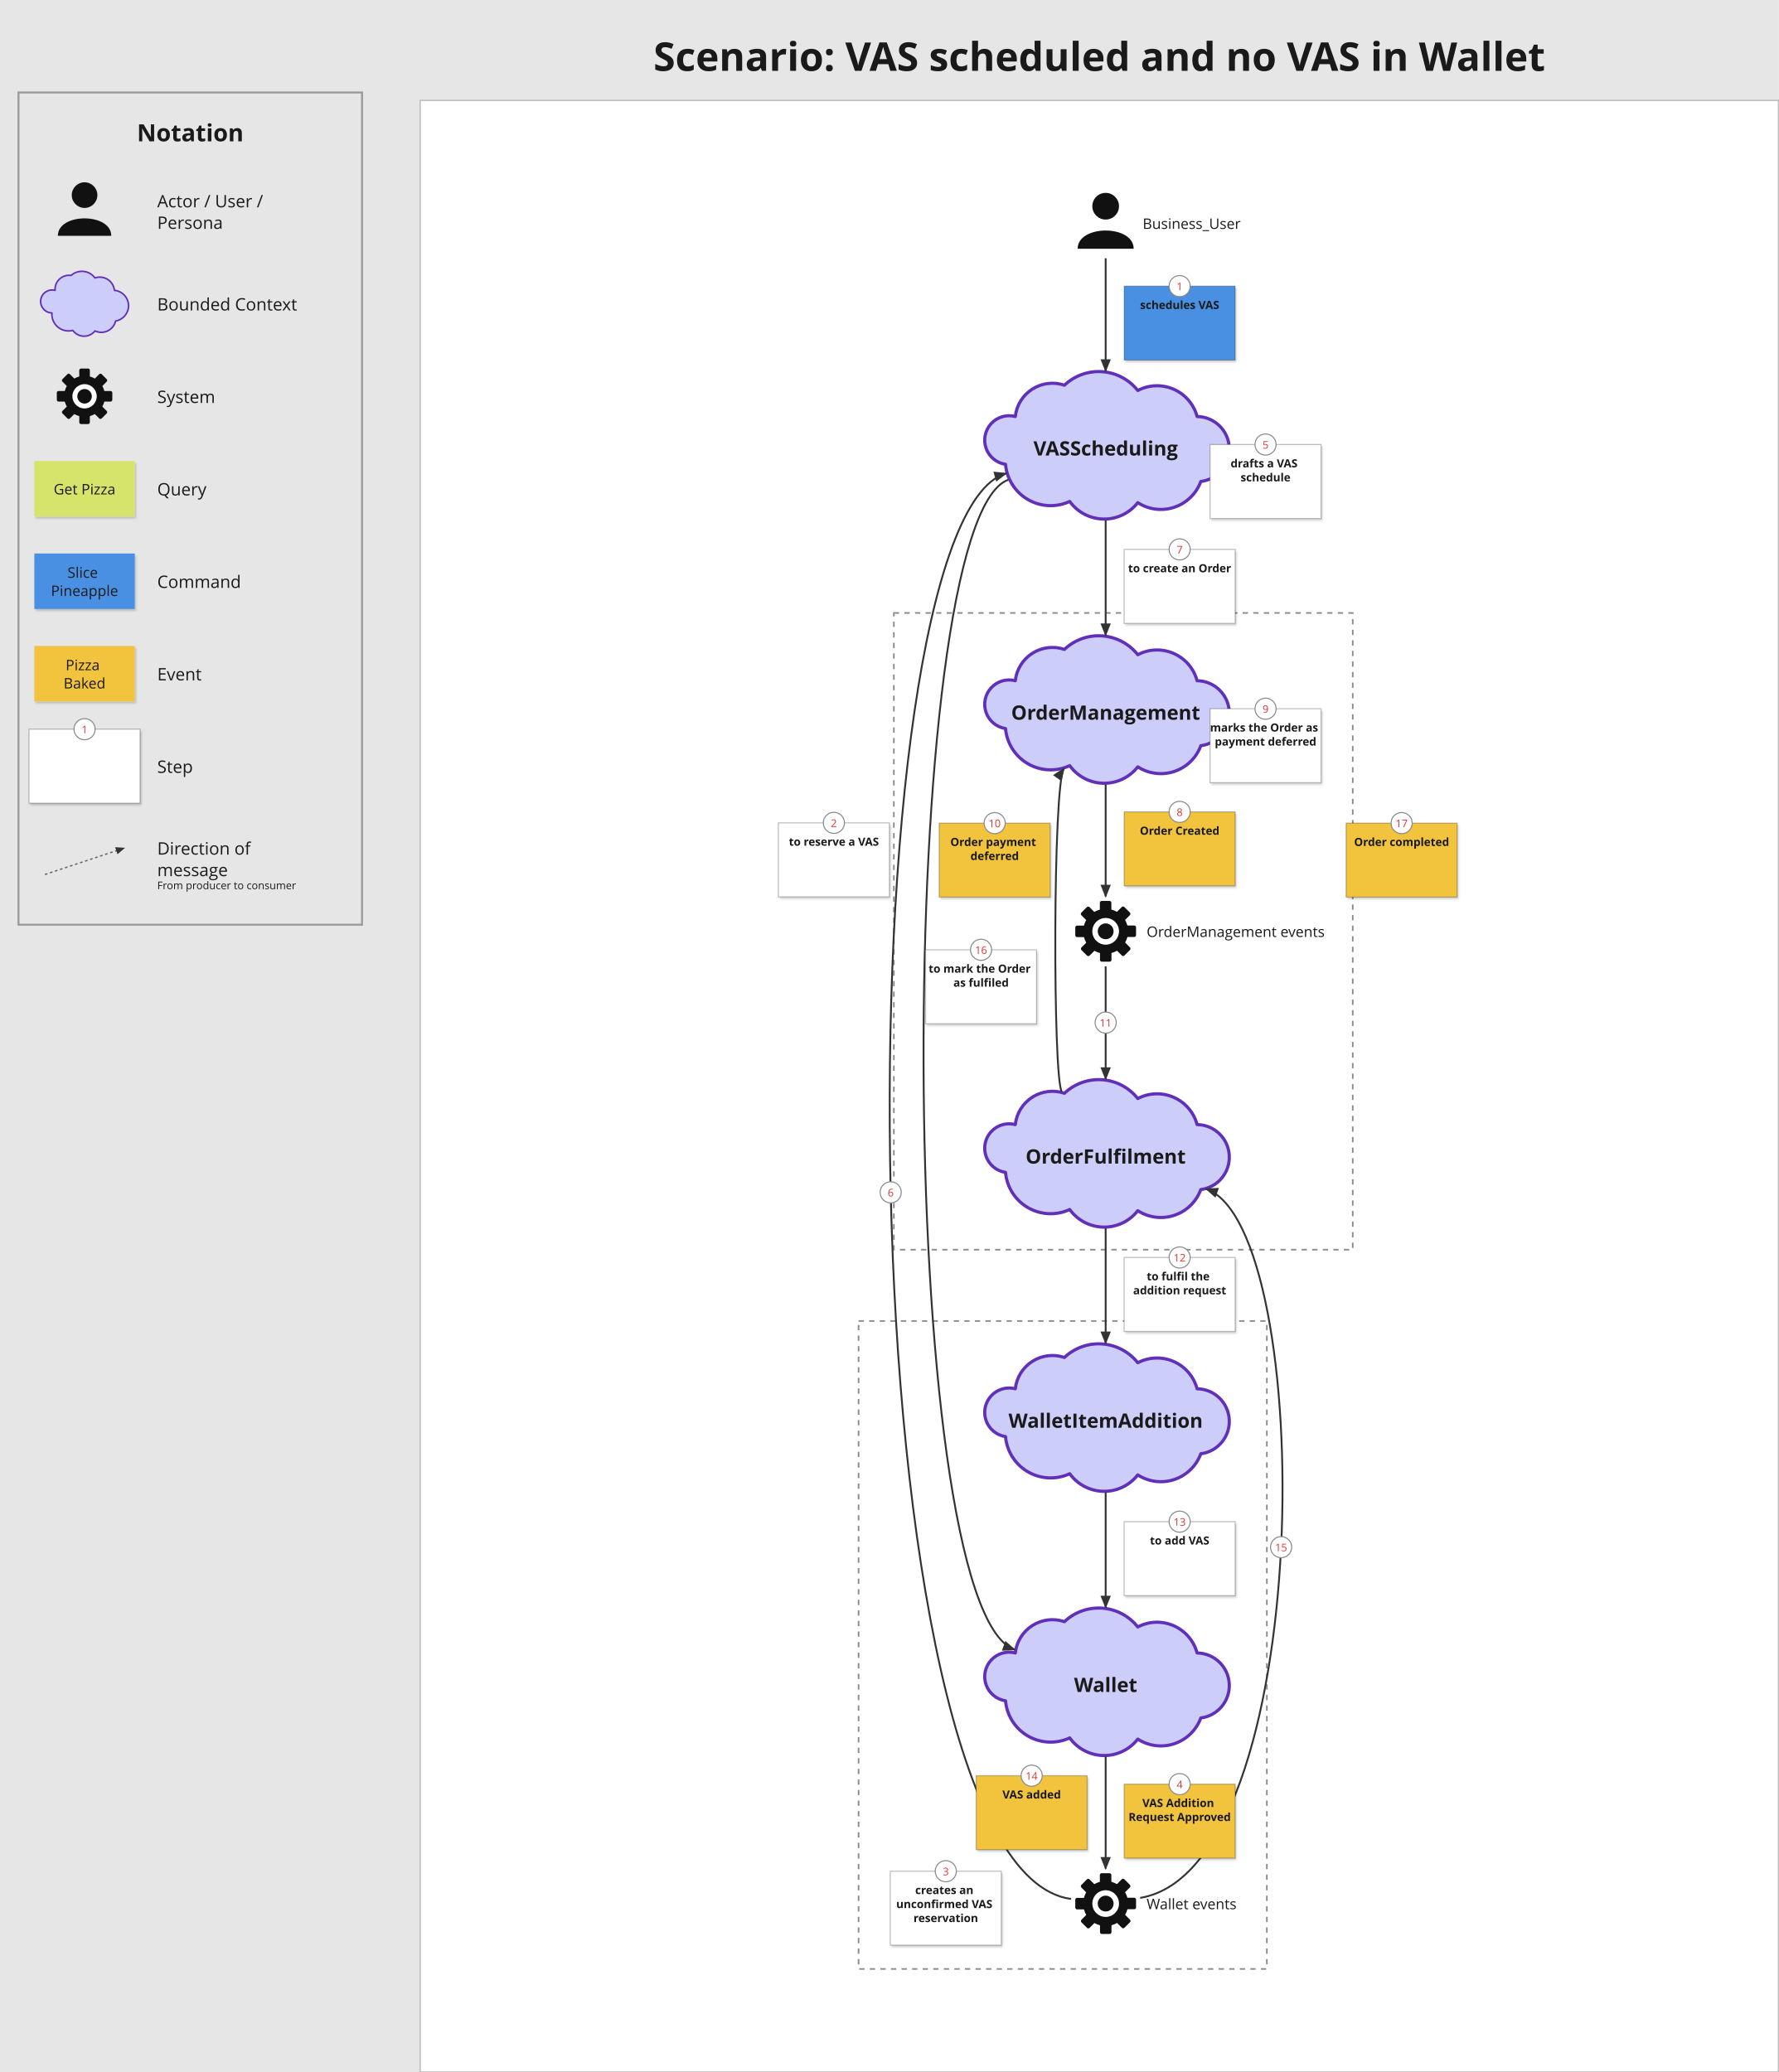
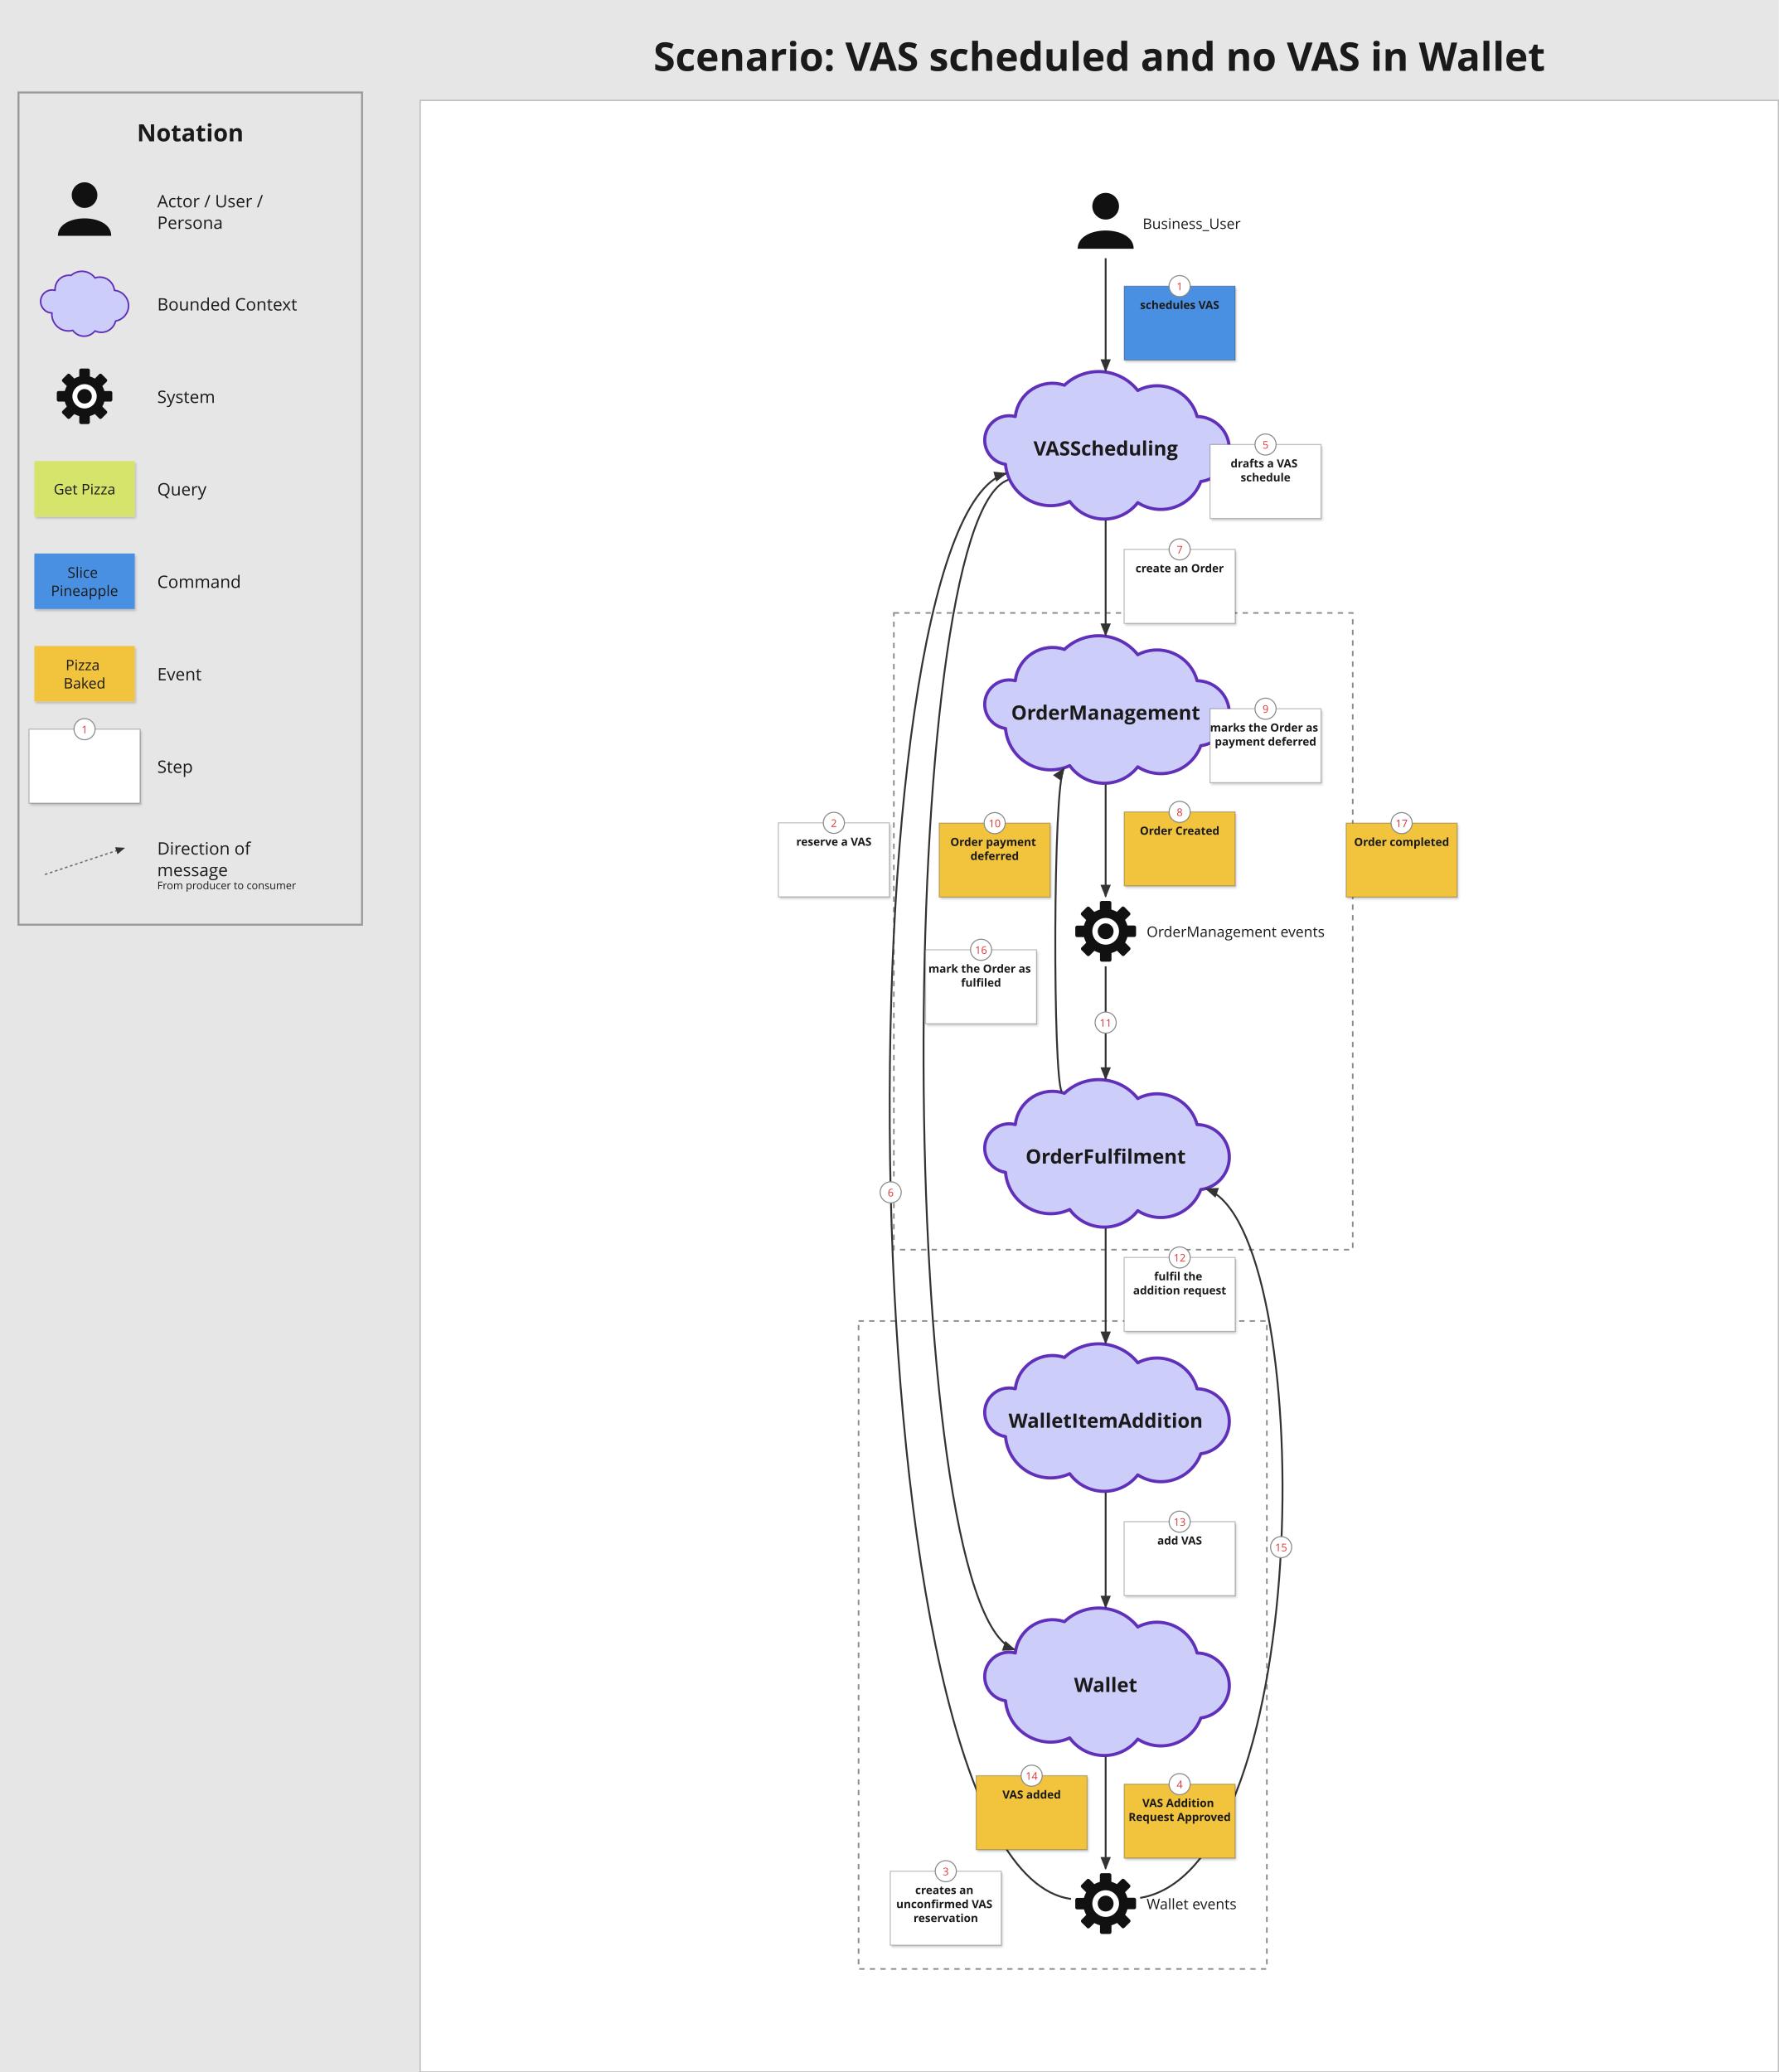
<svg xmlns="http://www.w3.org/2000/svg" width="1346" height="1568.5" viewBox="0 0 1346 1568.5" font-family="'Open Sans', Arial, Helvetica, sans-serif">
  <defs>
    <filter id="shadow" x="-20%" y="-20%" width="150%" height="160%">
      <feDropShadow dx="1" dy="1.5" stdDeviation="1" flood-opacity="0.18" />
    </filter>
    <marker id="arrow" viewBox="0 0 10 10" refX="9" refY="5" markerWidth="7" markerHeight="7" orient="auto-start-reverse">
      <path d="M0,1L10,5L0,9Z" fill="#333" />
    </marker>
    <marker id="arrow-grey" viewBox="0 0 10 10" refX="9" refY="5" markerWidth="7" markerHeight="7" orient="auto-start-reverse">
      <path d="M0,1L10,5L0,9Z" fill="#9a9a9a" />
    </marker>
  </defs>
  <rect width="1346" height="1568.5" fill="#e6e6e6" />
  <text x="832" y="42" font-size="30" font-weight="700" text-anchor="middle" dominant-baseline="central" fill="#1a1a1a">
    <tspan x="832" dy="0">Scenario: VAS scheduled and no VAS in Wallet</tspan>
  </text>
  <rect x="318" y="76" width="1028" height="1492.5" fill="#fff" stroke="#bdbdbd" />
  <g transform="translate(14,70)">
    <rect width="260" height="630" fill="#e6e6e6" stroke="#9a9a9a" stroke-width="1.5" />
    <text x="130" y="30" font-size="18" font-weight="700" text-anchor="middle" dominant-baseline="central" fill="#1a1a1a">
      <tspan x="130" dy="0">Notation</tspan>
    </text>
    <g transform="translate(50,90)">
      <circle cy="-12.3" r="9.7" fill="#111" />
      <path fill="#111" d="M-20.2,18.5C-20.2,0.9 20.2,0.9 20.2,18.5Z" />
    </g>
    <text x="105" y="81.9" font-size="13" font-weight="400" text-anchor="start" dominant-baseline="central" fill="#1a1a1a">
      <tspan x="105" dy="0">Actor / User /</tspan>
      <tspan x="105" dy="16.3">Persona</tspan>
    </text>
    <g transform="translate(50,160)">
      <path d="M-22.3,-10.2A10.6,10.6 0 0,1 -10.2,-21.5A12.3,12.3 0 0,1 7.9,-19.6A11.1,11.1 0 0,1 22.6,-10.2A11.7,11.7 0 0,1 23.5,13A11.1,11.1 0 0,1 7.9,20.5A10.5,10.5 0 0,1 -8.9,20.1A12.6,12.6 0 0,1 -24.7,6.9A8.7,8.7 0 1,1 -22.3,-10.2Z" fill="#cdcdfa" stroke="#6130b8" stroke-width="1.2" stroke-linejoin="round" />
    </g>
    <text x="105" y="160" font-size="13" font-weight="400" text-anchor="start" dominant-baseline="central" fill="#1a1a1a">
      <tspan x="105" dy="0">Bounded Context</tspan>
    </text>
    <g transform="translate(50,230)">
      <circle r="15.5" fill="#111" />
      <rect x="-4" y="-21" width="8" height="8.4" rx="1.3" fill="#111" transform="rotate(0)" />
      <rect x="-4" y="-21" width="8" height="8.4" rx="1.3" fill="#111" transform="rotate(45)" />
      <rect x="-4" y="-21" width="8" height="8.4" rx="1.3" fill="#111" transform="rotate(90)" />
      <rect x="-4" y="-21" width="8" height="8.4" rx="1.3" fill="#111" transform="rotate(135)" />
      <rect x="-4" y="-21" width="8" height="8.4" rx="1.3" fill="#111" transform="rotate(180)" />
      <rect x="-4" y="-21" width="8" height="8.4" rx="1.3" fill="#111" transform="rotate(225)" />
      <rect x="-4" y="-21" width="8" height="8.4" rx="1.3" fill="#111" transform="rotate(270)" />
      <rect x="-4" y="-21" width="8" height="8.4" rx="1.3" fill="#111" transform="rotate(315)" />
      <circle r="9.2" fill="#fff" />
      <circle r="5.5" fill="#111" />
    </g>
    <text x="105" y="230" font-size="13" font-weight="400" text-anchor="start" dominant-baseline="central" fill="#1a1a1a">
      <tspan x="105" dy="0">System</tspan>
    </text>
    <g transform="translate(50,300)">
      <rect x="-38" y="-21" width="76" height="42" fill="#d6e46c" filter="url(#shadow)" />
      <text x="0" y="0" font-size="11" font-weight="400" text-anchor="middle" dominant-baseline="central" fill="#1a1a1a">
        <tspan x="0" dy="0">Get Pizza</tspan>
      </text>
    </g>
    <text x="105" y="300" font-size="13" font-weight="400" text-anchor="start" dominant-baseline="central" fill="#1a1a1a">
      <tspan x="105" dy="0">Query</tspan>
    </text>
    <g transform="translate(50,370)">
      <rect x="-38" y="-21" width="76" height="42" fill="#4a90e2" filter="url(#shadow)" />
      <text x="0" y="-6.9" font-size="11" font-weight="400" text-anchor="middle" dominant-baseline="central" fill="#1a1a1a">
        <tspan x="0" dy="0">Slice</tspan>
        <tspan x="0" dy="13.8">Pineapple</tspan>
      </text>
    </g>
    <text x="105" y="370" font-size="13" font-weight="400" text-anchor="start" dominant-baseline="central" fill="#1a1a1a">
      <tspan x="105" dy="0">Command</tspan>
    </text>
    <g transform="translate(50,440)">
      <rect x="-38" y="-21" width="76" height="42" fill="#f2c33c" filter="url(#shadow)" />
      <text x="0" y="-6.9" font-size="11" font-weight="400" text-anchor="middle" dominant-baseline="central" fill="#1a1a1a">
        <tspan x="0" dy="0">Pizza</tspan>
        <tspan x="0" dy="13.8">Baked</tspan>
      </text>
    </g>
    <text x="105" y="440" font-size="13" font-weight="400" text-anchor="start" dominant-baseline="central" fill="#1a1a1a">
      <tspan x="105" dy="0">Event</tspan>
    </text>
    <g transform="translate(50,510)">
      <rect x="-42" y="-28" width="84" height="56" fill="#ffffff" stroke="rgba(0,0,0,.25)" stroke-width="0.8" filter="url(#shadow)" />
      <circle cy="-28" r="8" fill="#fff" stroke="#8a8a8a" stroke-width="0.8" />
      <text x="0" y="-28" font-size="8" font-weight="400" text-anchor="middle" dominant-baseline="central" fill="#d33">
        <tspan x="0" dy="0">1</tspan>
      </text>
    </g>
    <text x="105" y="510" font-size="13" font-weight="400" text-anchor="start" dominant-baseline="central" fill="#1a1a1a">
      <tspan x="105" dy="0">Step</tspan>
    </text>
    <g transform="translate(50,580)">
      <path d="M-30,12L30,-8" stroke="#666" stroke-dasharray="2 2" marker-end="url(#arrow)" />
    </g>
    <text x="105" y="571.9" font-size="13" font-weight="400" text-anchor="start" dominant-baseline="central" fill="#1a1a1a">
      <tspan x="105" dy="0">Direction of</tspan>
      <tspan x="105" dy="16.3">message</tspan>
    </text>
    <text x="105" y="600" font-size="8" font-weight="400" text-anchor="start" dominant-baseline="central" fill="#1a1a1a">
      <tspan x="105" dy="0">From producer to consumer</tspan>
    </text>
  </g>
  <g transform="translate(681.8,86)">
    <rect x="-5.3" y="378" width="347.3" height="482" fill="none" stroke="#8a8a8a" stroke-width="1.2" stroke-dasharray="4 4" />
    <rect x="-32" y="914" width="309" height="490.5" fill="none" stroke="#8a8a8a" stroke-width="1.2" stroke-dasharray="4 4" />
    <g transform="translate(155,83)">
      <circle cy="-12.9" r="10.1" fill="#111" />
      <path fill="#111" d="M-21.2,19.3C-21.2,0.9 21.2,0.9 21.2,19.3Z" />
    </g>
    <g transform="translate(155,787)">
      <path d="M-68.4,-21.7A28.3,28.3 0 0,1 -31.2,-45.4A37.7,37.7 0 0,1 24.3,-41.4A31.4,31.4 0 0,1 69.2,-21.7A24.7,24.7 0 0,1 72,27.5A32.2,32.2 0 0,1 24.3,43.5A32.2,32.2 0 0,1 -27.2,42.6A34.3,34.3 0 0,1 -75.8,14.5A18.5,18.5 0 1,1 -68.4,-21.7Z" fill="#cdcdfa" stroke="#6130b8" stroke-width="2.4" stroke-linejoin="round" />
    </g>
    <text x="155" y="789" font-size="15" font-weight="700" text-anchor="middle" dominant-baseline="central" fill="#1a1a1a">
      <tspan x="155" dy="0">OrderFulfilment</tspan>
    </text>
    <g transform="translate(155,451)">
      <path d="M-68.4,-21.7A28.3,28.3 0 0,1 -31.2,-45.4A37.7,37.7 0 0,1 24.3,-41.4A31.4,31.4 0 0,1 69.2,-21.7A24.7,24.7 0 0,1 72,27.5A32.2,32.2 0 0,1 24.3,43.5A32.2,32.2 0 0,1 -27.2,42.6A34.3,34.3 0 0,1 -75.8,14.5A18.5,18.5 0 1,1 -68.4,-21.7Z" fill="#cdcdfa" stroke="#6130b8" stroke-width="2.4" stroke-linejoin="round" />
    </g>
    <text x="155" y="453" font-size="15" font-weight="700" text-anchor="middle" dominant-baseline="central" fill="#1a1a1a">
      <tspan x="155" dy="0">OrderManagement</tspan>
    </text>
    <g transform="translate(155,251)">
      <path d="M-68.4,-21.7A28.3,28.3 0 0,1 -31.2,-45.4A37.7,37.7 0 0,1 24.3,-41.4A31.4,31.4 0 0,1 69.2,-21.7A24.7,24.7 0 0,1 72,27.5A32.2,32.2 0 0,1 24.3,43.5A32.2,32.2 0 0,1 -27.2,42.6A34.3,34.3 0 0,1 -75.8,14.5A18.5,18.5 0 1,1 -68.4,-21.7Z" fill="#cdcdfa" stroke="#6130b8" stroke-width="2.4" stroke-linejoin="round" />
    </g>
    <text x="155" y="253" font-size="15" font-weight="700" text-anchor="middle" dominant-baseline="central" fill="#1a1a1a">
      <tspan x="155" dy="0">VASScheduling</tspan>
    </text>
    <g transform="translate(155,1187)">
      <path d="M-68.4,-21.7A28.3,28.3 0 0,1 -31.2,-45.4A37.7,37.7 0 0,1 24.3,-41.4A31.4,31.4 0 0,1 69.2,-21.7A24.7,24.7 0 0,1 72,27.5A32.2,32.2 0 0,1 24.3,43.5A32.2,32.2 0 0,1 -27.2,42.6A34.3,34.3 0 0,1 -75.8,14.5A18.5,18.5 0 1,1 -68.4,-21.7Z" fill="#cdcdfa" stroke="#6130b8" stroke-width="2.4" stroke-linejoin="round" />
    </g>
    <text x="155" y="1189" font-size="15" font-weight="700" text-anchor="middle" dominant-baseline="central" fill="#1a1a1a">
      <tspan x="155" dy="0">Wallet</tspan>
    </text>
    <g transform="translate(155,987)">
      <path d="M-68.4,-21.7A28.3,28.3 0 0,1 -31.2,-45.4A37.7,37.7 0 0,1 24.3,-41.4A31.4,31.4 0 0,1 69.2,-21.7A24.7,24.7 0 0,1 72,27.5A32.2,32.2 0 0,1 24.3,43.5A32.2,32.2 0 0,1 -27.2,42.6A34.3,34.3 0 0,1 -75.8,14.5A18.5,18.5 0 1,1 -68.4,-21.7Z" fill="#cdcdfa" stroke="#6130b8" stroke-width="2.4" stroke-linejoin="round" />
    </g>
    <text x="155" y="989" font-size="15" font-weight="700" text-anchor="middle" dominant-baseline="central" fill="#1a1a1a">
      <tspan x="155" dy="0">WalletItemAddition</tspan>
    </text>
    <g transform="translate(155,619)">
      <circle r="17" fill="#111" />
      <rect x="-4.4" y="-23" width="8.7" height="9.2" rx="1.4" fill="#111" transform="rotate(0)" />
      <rect x="-4.4" y="-23" width="8.7" height="9.2" rx="1.4" fill="#111" transform="rotate(45)" />
      <rect x="-4.4" y="-23" width="8.7" height="9.2" rx="1.4" fill="#111" transform="rotate(90)" />
      <rect x="-4.4" y="-23" width="8.7" height="9.2" rx="1.4" fill="#111" transform="rotate(135)" />
      <rect x="-4.4" y="-23" width="8.7" height="9.2" rx="1.4" fill="#111" transform="rotate(180)" />
      <rect x="-4.4" y="-23" width="8.7" height="9.2" rx="1.4" fill="#111" transform="rotate(225)" />
      <rect x="-4.4" y="-23" width="8.7" height="9.2" rx="1.4" fill="#111" transform="rotate(270)" />
      <rect x="-4.4" y="-23" width="8.7" height="9.2" rx="1.4" fill="#111" transform="rotate(315)" />
      <circle r="10.1" fill="#fff" />
      <circle r="6" fill="#111" />
    </g>
    <g transform="translate(155,1355)">
      <circle r="17" fill="#111" />
      <rect x="-4.4" y="-23" width="8.7" height="9.2" rx="1.4" fill="#111" transform="rotate(0)" />
      <rect x="-4.4" y="-23" width="8.7" height="9.2" rx="1.4" fill="#111" transform="rotate(45)" />
      <rect x="-4.4" y="-23" width="8.7" height="9.2" rx="1.4" fill="#111" transform="rotate(90)" />
      <rect x="-4.4" y="-23" width="8.7" height="9.2" rx="1.4" fill="#111" transform="rotate(135)" />
      <rect x="-4.4" y="-23" width="8.7" height="9.2" rx="1.4" fill="#111" transform="rotate(180)" />
      <rect x="-4.4" y="-23" width="8.7" height="9.2" rx="1.4" fill="#111" transform="rotate(225)" />
      <rect x="-4.4" y="-23" width="8.7" height="9.2" rx="1.4" fill="#111" transform="rotate(270)" />
      <rect x="-4.4" y="-23" width="8.7" height="9.2" rx="1.4" fill="#111" transform="rotate(315)" />
      <circle r="10.1" fill="#fff" />
      <circle r="6" fill="#111" />
    </g>
    <path d="M155,109.5C155,152.1 155,152.1 155,194.8" fill="none" stroke="#333" stroke-width="1.4" marker-end="url(#arrow)" />
    <path d="M81.3,277.2C-5,307.8 -5,1130.8 86.1,1162.8" fill="none" stroke="#333" stroke-width="1.4" marker-end="url(#arrow)" />
    <path d="M155,1243.8C155,1286.2 155,1286.2 155,1328.6" fill="none" stroke="#333" stroke-width="1.4" marker-end="url(#arrow)" />
    <path d="M128.8,1351.5C-45,1328.6 -45,307.8 79.6,272.4" fill="none" stroke="#333" stroke-width="1.4" marker-end="url(#arrow)" />
    <path d="M155,307.8C155,351.3 155,351.3 155,394.8" fill="none" stroke="#333" stroke-width="1.4" marker-end="url(#arrow)" />
    <path d="M155,507.8C155,550.2 155,550.2 155,592.6" fill="none" stroke="#333" stroke-width="1.4" marker-end="url(#arrow)" />
    <path d="M155,645.5C155,688.1 155,688.1 155,730.8" fill="none" stroke="#333" stroke-width="1.4" marker-end="url(#arrow)" />
    <path d="M155,843.8C155,887.3 155,887.3 155,930.8" fill="none" stroke="#333" stroke-width="1.4" marker-end="url(#arrow)" />
    <path d="M155,1043.8C155,1087.3 155,1087.3 155,1130.8" fill="none" stroke="#333" stroke-width="1.4" marker-end="url(#arrow)" />
    <path d="M181.1,1350.7C315,1328.6 315,843.8 231.1,814" fill="none" stroke="#333" stroke-width="1.4" marker-end="url(#arrow)" />
    <path d="M121.8,740.4C115,730.8 115,507.8 123.4,495.8" fill="none" stroke="#333" stroke-width="1.4" marker-end="url(#arrow)" />
    <g transform="translate(-7.7,816.6)">
      <circle r="8" fill="#fff" stroke="#8a8a8a" stroke-width="0.8" />
      <text x="0" y="0" font-size="8" font-weight="400" text-anchor="middle" dominant-baseline="central" fill="#d33">
        <tspan x="0" dy="0">6</tspan>
      </text>
    </g>
    <g transform="translate(155,688.1)">
      <circle r="8" fill="#fff" stroke="#8a8a8a" stroke-width="0.8" />
      <text x="0" y="0" font-size="8" font-weight="400" text-anchor="middle" dominant-baseline="central" fill="#d33">
        <tspan x="0" dy="0">11</tspan>
      </text>
    </g>
    <g transform="translate(287.8,1085.2)">
      <circle r="8" fill="#fff" stroke="#8a8a8a" stroke-width="0.8" />
      <text x="0" y="0" font-size="8" font-weight="400" text-anchor="middle" dominant-baseline="central" fill="#d33">
        <tspan x="0" dy="0">15</tspan>
      </text>
    </g>
    <g transform="translate(211,158.6)">
      <rect x="-42" y="-28" width="84" height="56" fill="#4a90e2" stroke="rgba(0,0,0,.25)" stroke-width="0.8" filter="url(#shadow)" />
      <text x="0" y="-14" font-size="8.5" font-weight="700" text-anchor="middle" dominant-baseline="central" fill="#1a1a1a">
        <tspan x="0" dy="0">schedules VAS</tspan>
      </text>
      <circle cy="-28" r="8" fill="#fff" stroke="#8a8a8a" stroke-width="0.8" />
      <text x="0" y="-28" font-size="8" font-weight="400" text-anchor="middle" dominant-baseline="central" fill="#d33">
        <tspan x="0" dy="0">1</tspan>
      </text>
    </g>
    <g transform="translate(-50.7,564.9)">
      <rect x="-42" y="-28" width="84" height="56" fill="#ffffff" stroke="rgba(0,0,0,.25)" stroke-width="0.8" filter="url(#shadow)" />
      <text x="0" y="-14" font-size="8.5" font-weight="700" text-anchor="middle" dominant-baseline="central" fill="#1a1a1a">
-         <tspan x="0" dy="0">to reserve a VAS</tspan>
+         <tspan x="0" dy="0">reserve a VAS</tspan>
      </text>
      <circle cy="-28" r="8" fill="#fff" stroke="#8a8a8a" stroke-width="0.8" />
      <text x="0" y="-28" font-size="8" font-weight="400" text-anchor="middle" dominant-baseline="central" fill="#d33">
        <tspan x="0" dy="0">2</tspan>
      </text>
    </g>
    <g transform="translate(34,1358.5)">
      <rect x="-42" y="-28" width="84" height="56" fill="#ffffff" stroke="rgba(0,0,0,.25)" stroke-width="0.8" filter="url(#shadow)" />
      <text x="0" y="-14" font-size="8.5" font-weight="700" text-anchor="middle" dominant-baseline="central" fill="#1a1a1a">
        <tspan x="0" dy="0">creates an</tspan>
        <tspan x="0" dy="10.6">unconfirmed VAS</tspan>
        <tspan x="0" dy="10.6">reservation</tspan>
      </text>
      <circle cy="-28" r="8" fill="#fff" stroke="#8a8a8a" stroke-width="0.8" />
      <text x="0" y="-28" font-size="8" font-weight="400" text-anchor="middle" dominant-baseline="central" fill="#d33">
        <tspan x="0" dy="0">3</tspan>
      </text>
    </g>
    <g transform="translate(211,1292.6)">
      <rect x="-42" y="-28" width="84" height="56" fill="#f2c33c" stroke="rgba(0,0,0,.25)" stroke-width="0.8" filter="url(#shadow)" />
      <text x="0" y="-14" font-size="8.5" font-weight="700" text-anchor="middle" dominant-baseline="central" fill="#1a1a1a">
        <tspan x="0" dy="0">VAS Addition</tspan>
        <tspan x="0" dy="10.6">Request Approved</tspan>
      </text>
      <circle cy="-28" r="8" fill="#fff" stroke="#8a8a8a" stroke-width="0.8" />
      <text x="0" y="-28" font-size="8" font-weight="400" text-anchor="middle" dominant-baseline="central" fill="#d33">
        <tspan x="0" dy="0">4</tspan>
      </text>
    </g>
    <g transform="translate(99,1286.2)">
      <rect x="-42" y="-28" width="84" height="56" fill="#f2c33c" stroke="rgba(0,0,0,.25)" stroke-width="0.8" filter="url(#shadow)" />
      <text x="0" y="-14" font-size="8.5" font-weight="700" text-anchor="middle" dominant-baseline="central" fill="#1a1a1a">
        <tspan x="0" dy="0">VAS added</tspan>
      </text>
      <circle cy="-28" r="8" fill="#fff" stroke="#8a8a8a" stroke-width="0.8" />
      <text x="0" y="-28" font-size="8" font-weight="400" text-anchor="middle" dominant-baseline="central" fill="#d33">
        <tspan x="0" dy="0">14</tspan>
      </text>
    </g>
    <g transform="translate(276,278.5)">
      <rect x="-42" y="-28" width="84" height="56" fill="#ffffff" stroke="rgba(0,0,0,.25)" stroke-width="0.8" filter="url(#shadow)" />
      <text x="0" y="-14" font-size="8.5" font-weight="700" text-anchor="middle" dominant-baseline="central" fill="#1a1a1a">
        <tspan x="0" dy="0">drafts a VAS</tspan>
        <tspan x="0" dy="10.6">schedule</tspan>
      </text>
      <circle cy="-28" r="8" fill="#fff" stroke="#8a8a8a" stroke-width="0.8" />
      <text x="0" y="-28" font-size="8" font-weight="400" text-anchor="middle" dominant-baseline="central" fill="#d33">
        <tspan x="0" dy="0">5</tspan>
      </text>
    </g>
    <g transform="translate(211,357.9)">
      <rect x="-42" y="-28" width="84" height="56" fill="#ffffff" stroke="rgba(0,0,0,.25)" stroke-width="0.8" filter="url(#shadow)" />
      <text x="0" y="-14" font-size="8.5" font-weight="700" text-anchor="middle" dominant-baseline="central" fill="#1a1a1a">
-         <tspan x="0" dy="0">to create an Order</tspan>
+         <tspan x="0" dy="0">create an Order</tspan>
      </text>
      <circle cy="-28" r="8" fill="#fff" stroke="#8a8a8a" stroke-width="0.8" />
      <text x="0" y="-28" font-size="8" font-weight="400" text-anchor="middle" dominant-baseline="central" fill="#d33">
        <tspan x="0" dy="0">7</tspan>
      </text>
    </g>
    <g transform="translate(211,556.6)">
      <rect x="-42" y="-28" width="84" height="56" fill="#f2c33c" stroke="rgba(0,0,0,.25)" stroke-width="0.8" filter="url(#shadow)" />
      <text x="0" y="-14" font-size="8.5" font-weight="700" text-anchor="middle" dominant-baseline="central" fill="#1a1a1a">
        <tspan x="0" dy="0">Order Created</tspan>
      </text>
      <circle cy="-28" r="8" fill="#fff" stroke="#8a8a8a" stroke-width="0.8" />
      <text x="0" y="-28" font-size="8" font-weight="400" text-anchor="middle" dominant-baseline="central" fill="#d33">
        <tspan x="0" dy="0">8</tspan>
      </text>
    </g>
    <g transform="translate(71,565.1)">
      <rect x="-42" y="-28" width="84" height="56" fill="#f2c33c" stroke="rgba(0,0,0,.25)" stroke-width="0.8" filter="url(#shadow)" />
      <text x="0" y="-14" font-size="8.5" font-weight="700" text-anchor="middle" dominant-baseline="central" fill="#1a1a1a">
        <tspan x="0" dy="0">Order payment</tspan>
        <tspan x="0" dy="10.6">deferred</tspan>
      </text>
      <circle cy="-28" r="8" fill="#fff" stroke="#8a8a8a" stroke-width="0.8" />
      <text x="0" y="-28" font-size="8" font-weight="400" text-anchor="middle" dominant-baseline="central" fill="#d33">
        <tspan x="0" dy="0">10</tspan>
      </text>
    </g>
    <g transform="translate(379,565.1)">
      <rect x="-42" y="-28" width="84" height="56" fill="#f2c33c" stroke="rgba(0,0,0,.25)" stroke-width="0.8" filter="url(#shadow)" />
      <text x="0" y="-14" font-size="8.5" font-weight="700" text-anchor="middle" dominant-baseline="central" fill="#1a1a1a">
        <tspan x="0" dy="0">Order completed</tspan>
      </text>
      <circle cy="-28" r="8" fill="#fff" stroke="#8a8a8a" stroke-width="0.8" />
      <text x="0" y="-28" font-size="8" font-weight="400" text-anchor="middle" dominant-baseline="central" fill="#d33">
        <tspan x="0" dy="0">17</tspan>
      </text>
    </g>
    <g transform="translate(276,478.5)">
      <rect x="-42" y="-28" width="84" height="56" fill="#ffffff" stroke="rgba(0,0,0,.25)" stroke-width="0.8" filter="url(#shadow)" />
      <text x="0" y="-14" font-size="8.5" font-weight="700" text-anchor="middle" dominant-baseline="central" fill="#1a1a1a">
        <tspan x="0" dy="0">marks the Order as</tspan>
        <tspan x="0" dy="10.6">payment deferred</tspan>
      </text>
      <circle cy="-28" r="8" fill="#fff" stroke="#8a8a8a" stroke-width="0.8" />
      <text x="0" y="-28" font-size="8" font-weight="400" text-anchor="middle" dominant-baseline="central" fill="#d33">
        <tspan x="0" dy="0">9</tspan>
      </text>
    </g>
    <g transform="translate(211,893.9)">
      <rect x="-42" y="-28" width="84" height="56" fill="#ffffff" stroke="rgba(0,0,0,.25)" stroke-width="0.8" filter="url(#shadow)" />
      <text x="0" y="-14" font-size="8.5" font-weight="700" text-anchor="middle" dominant-baseline="central" fill="#1a1a1a">
-         <tspan x="0" dy="0">to fulfil the</tspan>
+         <tspan x="0" dy="0">fulfil the</tspan>
        <tspan x="0" dy="10.6">addition request</tspan>
      </text>
      <circle cy="-28" r="8" fill="#fff" stroke="#8a8a8a" stroke-width="0.8" />
      <text x="0" y="-28" font-size="8" font-weight="400" text-anchor="middle" dominant-baseline="central" fill="#d33">
        <tspan x="0" dy="0">12</tspan>
      </text>
    </g>
    <g transform="translate(211,1093.9)">
      <rect x="-42" y="-28" width="84" height="56" fill="#ffffff" stroke="rgba(0,0,0,.25)" stroke-width="0.8" filter="url(#shadow)" />
      <text x="0" y="-14" font-size="8.5" font-weight="700" text-anchor="middle" dominant-baseline="central" fill="#1a1a1a">
-         <tspan x="0" dy="0">to add VAS</tspan>
+         <tspan x="0" dy="0">add VAS</tspan>
      </text>
      <circle cy="-28" r="8" fill="#fff" stroke="#8a8a8a" stroke-width="0.8" />
      <text x="0" y="-28" font-size="8" font-weight="400" text-anchor="middle" dominant-baseline="central" fill="#d33">
        <tspan x="0" dy="0">13</tspan>
      </text>
    </g>
    <g transform="translate(60.7,661)">
      <rect x="-42" y="-28" width="84" height="56" fill="#ffffff" stroke="rgba(0,0,0,.25)" stroke-width="0.8" filter="url(#shadow)" />
      <text x="0" y="-14" font-size="8.5" font-weight="700" text-anchor="middle" dominant-baseline="central" fill="#1a1a1a">
-         <tspan x="0" dy="0">to mark the Order</tspan>
-         <tspan x="0" dy="10.6">as fulfiled</tspan>
+         <tspan x="0" dy="0">mark the Order as</tspan>
+         <tspan x="0" dy="10.6">fulfiled</tspan>
      </text>
      <circle cy="-28" r="8" fill="#fff" stroke="#8a8a8a" stroke-width="0.8" />
      <text x="0" y="-28" font-size="8" font-weight="400" text-anchor="middle" dominant-baseline="central" fill="#d33">
        <tspan x="0" dy="0">16</tspan>
      </text>
    </g>
    <text x="183" y="83" font-size="11" font-weight="400" text-anchor="start" dominant-baseline="central" fill="#1a1a1a">
      <tspan x="183" dy="0">Business_User</tspan>
    </text>
    <text x="186" y="619" font-size="11" font-weight="400" text-anchor="start" dominant-baseline="central" fill="#1a1a1a">
      <tspan x="186" dy="0">OrderManagement events</tspan>
    </text>
    <text x="186" y="1355" font-size="11" font-weight="400" text-anchor="start" dominant-baseline="central" fill="#1a1a1a">
      <tspan x="186" dy="0">Wallet events</tspan>
    </text>
  </g>
</svg>
